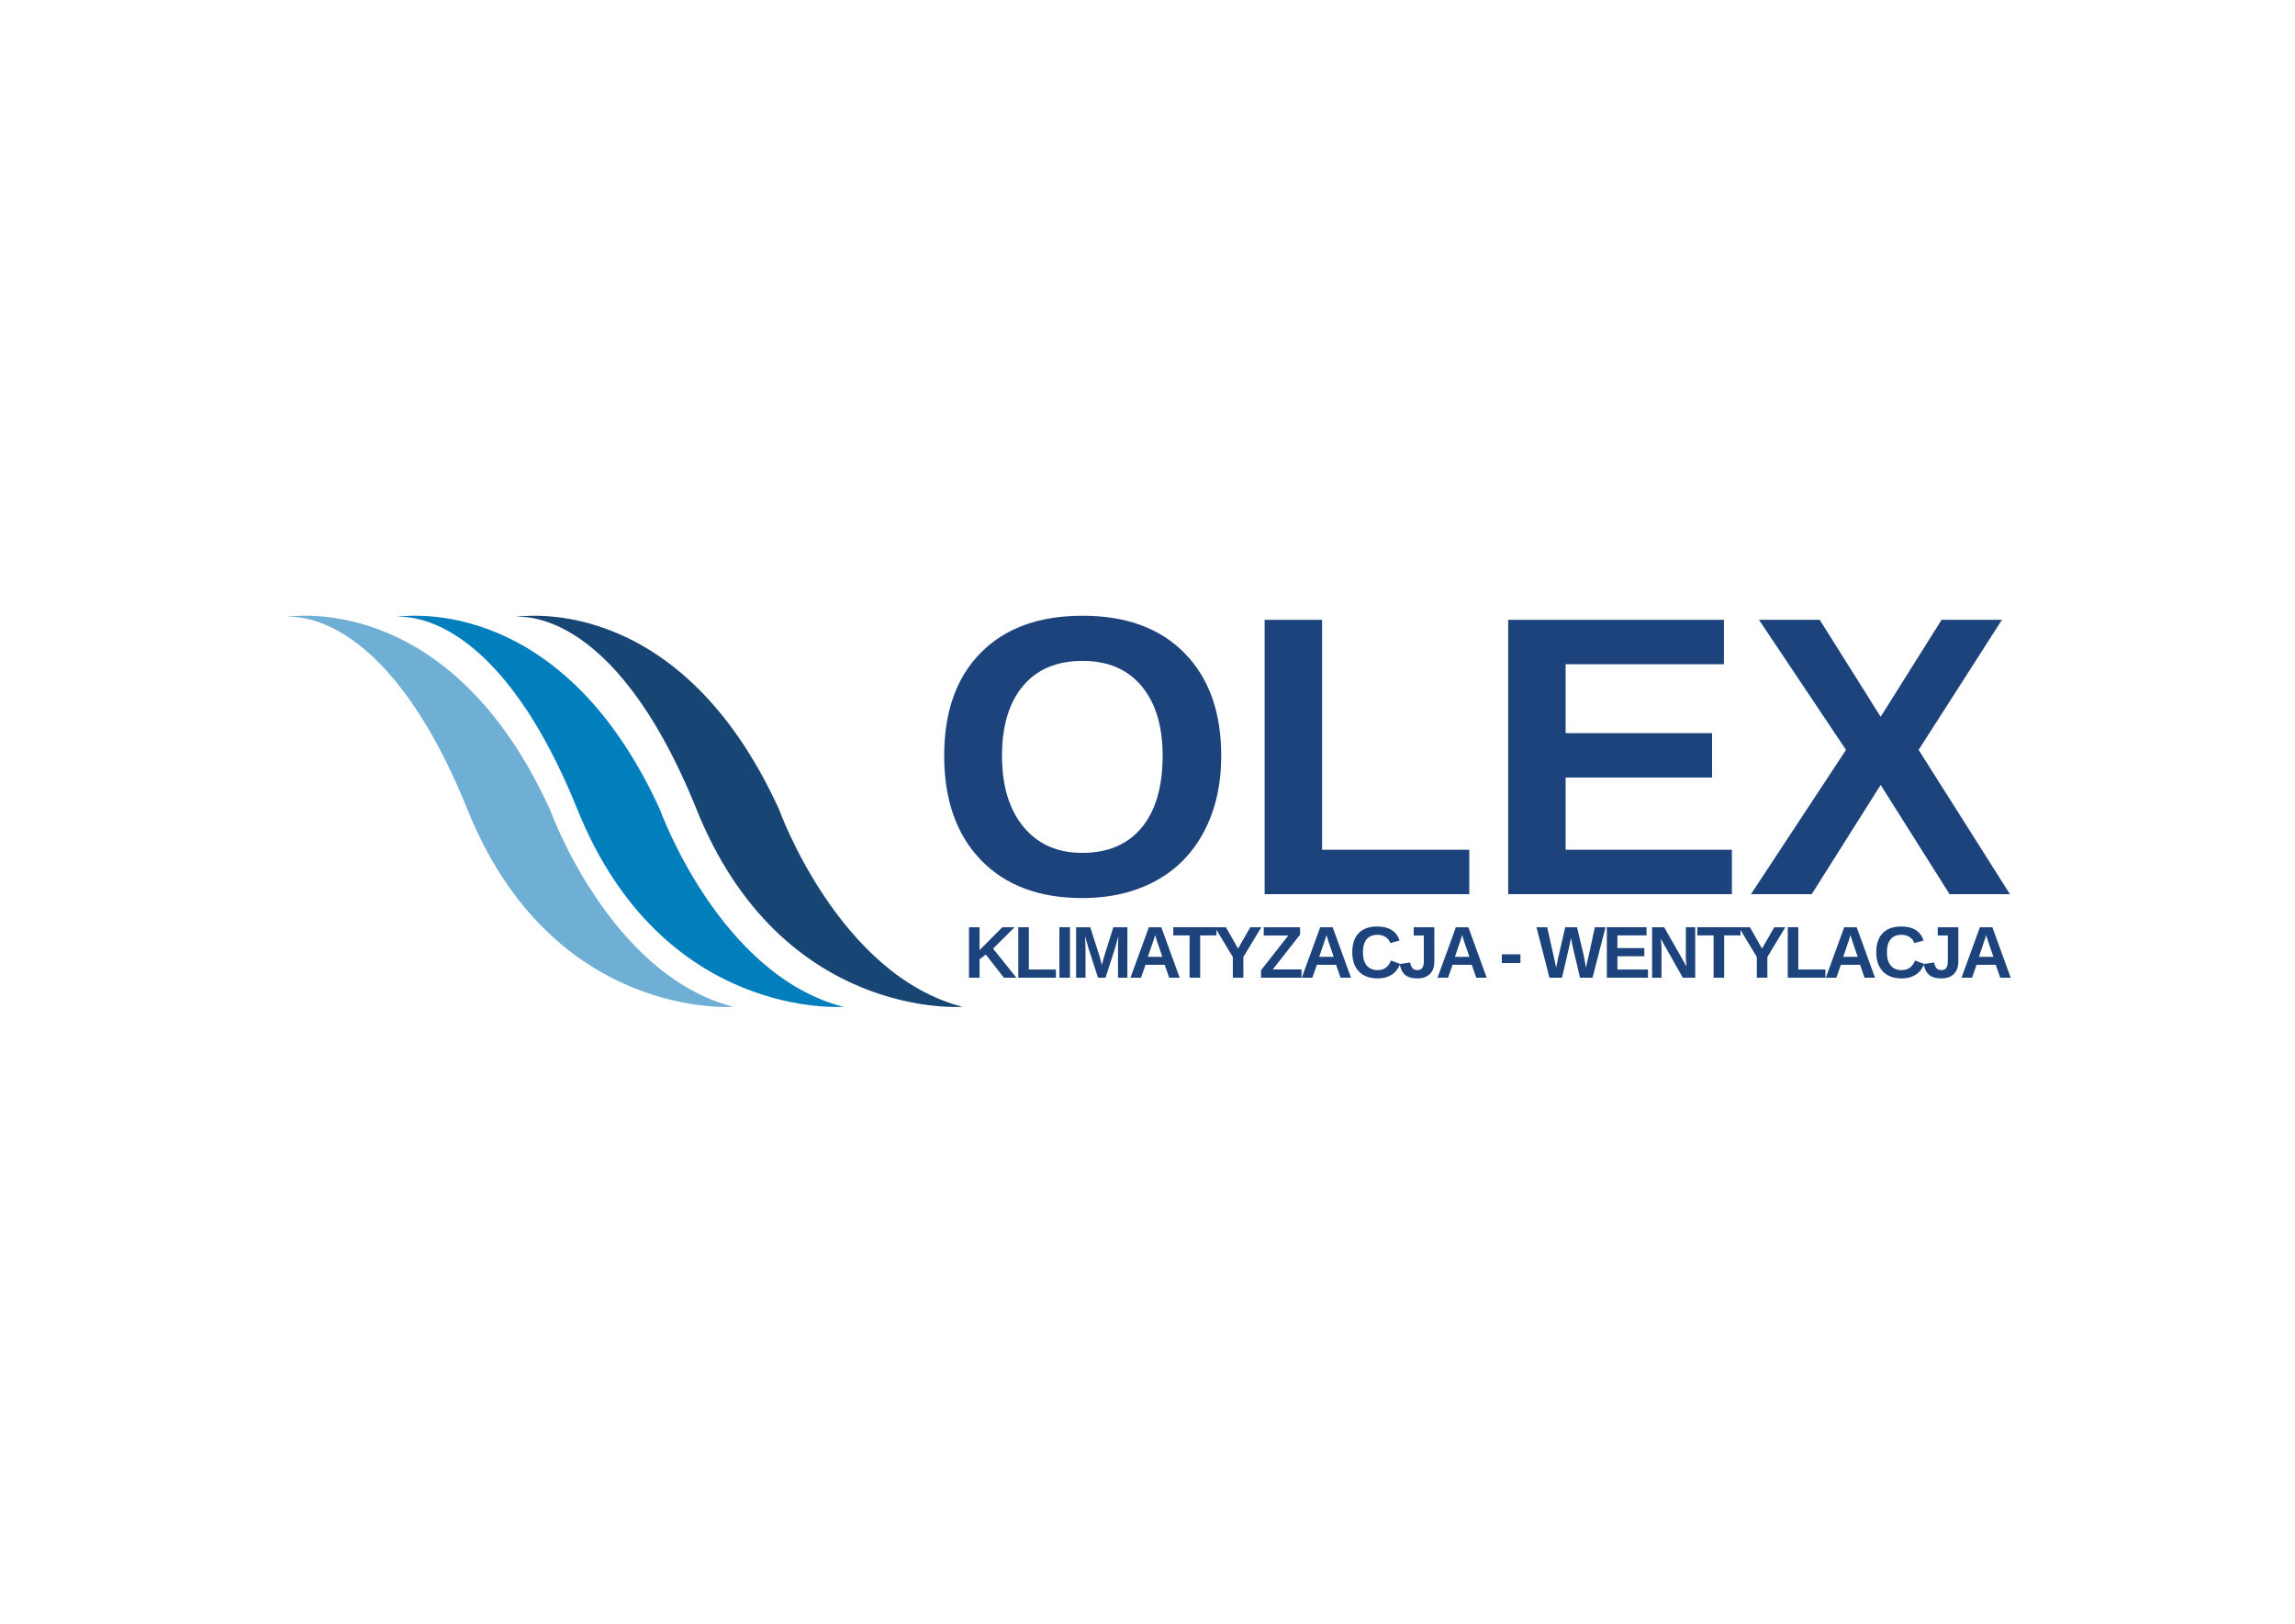
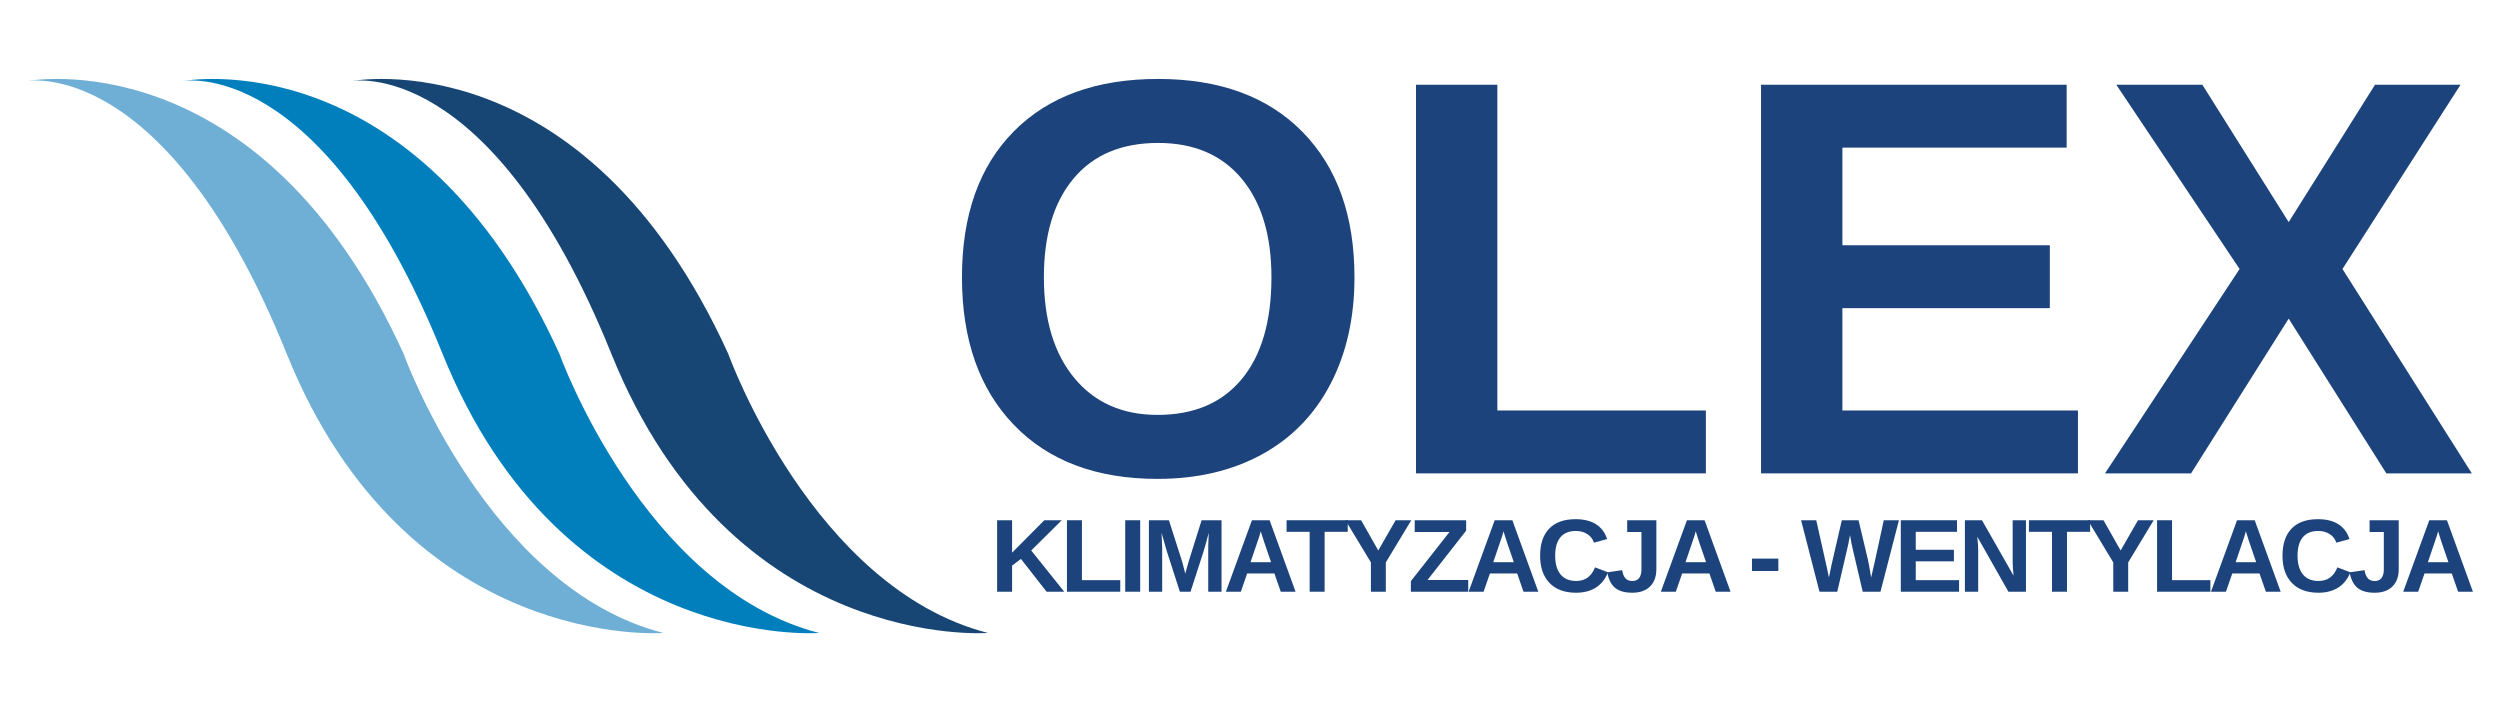
- <svg xmlns="http://www.w3.org/2000/svg" width="100%" height="100%" viewBox="0 0 3508 2481" version="1.1" xml:space="preserve" style="fill-rule:evenodd;clip-rule:evenodd;stroke-linejoin:round;stroke-miterlimit:1.414;">
-   <g transform="matrix(13.8022,0,0,9.69248,-6962.38,-2964.7)">
-     <g transform="matrix(1,0,0,1,5.58317,-11.4904)">
-       <g transform="matrix(0.507561,0,0,0.722772,508,367)">
-         <path d="M142,151C142,151 102.547,154.017 84,108C65.453,61.983 44,66 44,66C44,66 79.759,59.17 102,108C102,108 114.908,144.028 142,151Z" style="fill:rgb(111,175,213);" />
-       </g>
-       <g transform="matrix(0.507561,0,0,0.722772,520.181,367)">
-         <path d="M142,151C142,151 102.547,154.017 84,108C65.453,61.983 44,66 44,66C44,66 79.759,59.17 102,108C102,108 114.908,144.028 142,151Z" style="fill:rgb(0,127,188);" />
-       </g>
-       <g transform="matrix(0.507561,0,0,0.722772,533.378,367)">
-         <path d="M142,151C142,151 102.547,154.017 84,108C65.453,61.983 44,66 44,66C44,66 79.759,59.17 102,108C102,108 114.908,144.028 142,151Z" style="fill:rgb(23,70,116);" />
-       </g>
+ <svg xmlns="http://www.w3.org/2000/svg" width="100%" height="100%" viewBox="0 0 3508 1000" version="1.1" xml:space="preserve" style="fill-rule:evenodd;clip-rule:evenodd;stroke-linejoin:round;stroke-miterlimit:1.414;">
+   <g>
+     <g>
+       <path d="M930.74,888.175c0,0 -359.452,27.488 -528.431,-391.768c-168.98,-419.256 -364.436,-382.657 -364.436,-382.657c0,0 325.796,-62.228 528.432,382.657c0,0 117.603,328.247 364.435,391.768Z" style="fill:#6fafd5;" />
+       <path d="M1149.39,888.175c0,0 -359.452,27.488 -528.432,-391.768c-168.98,-419.256 -364.436,-382.657 -364.436,-382.657c0,0 325.796,-62.228 528.432,382.657c0,0 117.603,328.247 364.436,391.768Z" style="fill:#007fbc;" />
+       <path d="M1386.28,888.175c0,0 -359.452,27.488 -528.432,-391.768c-168.979,-419.256 -364.435,-382.657 -364.435,-382.657c0,0 325.796,-62.228 528.432,382.657c0,0 117.603,328.247 364.435,391.768Z" style="fill:#174674;" />
    </g>
-     <g transform="matrix(0.507561,0,0,0.722772,504.191,378.395)">
-       <path d="M266.954,64.553C266.954,70.784 265.722,76.264 263.258,80.993C260.794,85.723 257.268,89.341 252.681,91.847C248.093,94.353 242.74,95.607 236.623,95.607C227.221,95.607 219.85,92.838 214.512,87.302C209.173,81.765 206.504,74.182 206.504,64.553C206.504,54.953 209.166,47.462 214.491,42.081C219.815,36.7 227.221,34.01 236.708,34.01C246.195,34.01 253.608,36.729 258.946,42.166C264.285,47.604 266.954,55.066 266.954,64.553ZM254.167,64.553C254.167,58.096 252.638,53.034 249.579,49.367C246.521,45.699 242.23,43.865 236.708,43.865C231.1,43.865 226.767,45.685 223.709,49.324C220.65,52.963 219.121,58.04 219.121,64.553C219.121,71.124 220.686,76.299 223.815,80.08C226.944,83.861 231.214,85.751 236.623,85.751C242.23,85.751 246.556,83.91 249.601,80.229C252.645,76.547 254.167,71.322 254.167,64.553Z" style="fill:rgb(28,67,124);fill-rule:nonzero;" />
-       <path d="M276.427,94.757L276.427,34.902L288.959,34.902L288.959,85.071L321.074,85.071L321.074,94.757L276.427,94.757Z" style="fill:rgb(28,67,124);fill-rule:nonzero;" />
-       <path d="M329.57,94.757L329.57,34.902L376.639,34.902L376.639,44.588L342.102,44.588L342.102,59.626L374.047,59.626L374.047,69.311L342.102,69.311L342.102,85.071L378.38,85.071L378.38,94.757L329.57,94.757Z" style="fill:rgb(28,67,124);fill-rule:nonzero;" />
-       <path d="M425.873,94.757L410.835,70.925L395.797,94.757L382.543,94.757L403.274,63.279L384.285,34.902L397.539,34.902L410.835,56.057L424.132,34.902L437.301,34.902L419.119,63.279L439.042,94.757L425.873,94.757Z" style="fill:rgb(28,67,124);fill-rule:nonzero;" />
+     <g>
+       <path d="M1900.59,389.048c0,56.77 -11.224,106.697 -33.673,149.783c-22.45,43.094 -54.575,76.057 -96.366,98.889c-41.801,22.832 -90.572,34.257 -146.303,34.257c-85.661,0 -152.817,-25.228 -201.451,-75.666c-48.643,-50.447 -72.96,-119.534 -72.96,-207.263c0,-87.465 24.253,-155.714 72.769,-204.74c48.506,-49.026 115.981,-73.534 202.416,-73.534c86.435,0 153.974,24.772 202.608,74.308c48.643,49.545 72.96,117.531 72.96,203.966Zm-116.501,0c0,-58.829 -13.93,-104.949 -41.8,-138.358c-27.861,-33.419 -66.956,-50.128 -117.267,-50.128c-51.094,0 -90.571,16.582 -118.432,49.736c-27.87,33.155 -41.801,79.411 -41.801,138.75c0,59.867 14.259,107.016 42.767,141.465c28.508,34.448 67.411,51.667 116.692,51.667c51.085,0 90.498,-16.773 118.241,-50.31c27.734,-33.546 41.6,-81.151 41.6,-142.822Z" style="fill:#1c437c;fill-rule:nonzero;" />
+       <path d="M1986.9,664.233l0,-545.332l114.178,0l0,457.084l292.596,0l0,88.248l-406.774,0Z" style="fill:#1c437c;fill-rule:nonzero;" />
+       <path d="M2471.08,664.233l0,-545.332l428.841,0l0,88.248l-314.663,0l0,137.009l291.047,0l0,88.239l-291.047,0l0,143.588l330.525,0l0,88.248l-444.703,0Z" style="fill:#1c437c;fill-rule:nonzero;" />
+       <path d="M3348.49,664.233l-137.01,-217.131l-137.01,217.131l-120.756,0l188.878,-286.792l-173.006,-258.54l120.755,0l121.139,192.741l121.147,-192.741l119.982,0l-165.654,258.54l181.516,286.792l-119.981,0Z" style="fill:#1c437c;fill-rule:nonzero;" />
    </g>
-     <g transform="matrix(0.507561,0,0,0.722772,504.111,360.562)">
-       <path d="M219.693,137.658L215.74,132.603L214.381,133.643L214.381,137.658L212.076,137.658L212.076,126.65L214.381,126.65L214.381,131.643L219.342,126.65L222.029,126.65L217.326,131.307L222.412,137.658L219.693,137.658Z" style="fill:rgb(28,67,124);fill-rule:nonzero;" />
-       <path d="M222.831,137.658L222.831,126.65L225.136,126.65L225.136,135.877L231.042,135.877L231.042,137.658L222.831,137.658Z" style="fill:rgb(28,67,124);fill-rule:nonzero;" />
-       <rect x="231.804" y="126.65" width="2.305" height="11.008" style="fill:rgb(28,67,124);fill-rule:nonzero;" />
-       <path d="M244.59,137.658L244.59,130.986C244.59,130.835 244.592,130.684 244.594,130.533C244.597,130.382 244.622,129.734 244.668,128.588C244.299,129.989 244.025,130.965 243.848,131.518L241.864,137.658L240.223,137.658L238.239,131.518L237.403,128.588C237.465,129.796 237.497,130.596 237.497,130.986L237.497,137.658L235.45,137.658L235.45,126.65L238.536,126.65L240.504,132.807L240.676,133.4L241.051,134.877L241.543,133.111L243.567,126.65L246.637,126.65L246.637,137.658L244.59,137.658Z" style="fill:rgb(28,67,124);fill-rule:nonzero;" />
-       <path d="M255.759,137.658L254.782,134.846L250.587,134.846L249.611,137.658L247.306,137.658L251.322,126.65L254.04,126.65L258.04,137.658L255.759,137.658ZM252.681,128.346L252.634,128.518C252.582,128.705 252.519,128.919 252.447,129.158C252.374,129.398 251.926,130.715 251.103,133.111L254.267,133.111L253.181,129.947L252.845,128.885L252.681,128.346Z" style="fill:rgb(28,67,124);fill-rule:nonzero;" />
-       <path d="M262.514,128.432L262.514,137.658L260.209,137.658L260.209,128.432L256.654,128.432L256.654,126.65L266.076,126.65L266.076,128.432L262.514,128.432Z" style="fill:rgb(28,67,124);fill-rule:nonzero;" />
-       <path d="M271.94,133.143L271.94,137.658L269.643,137.658L269.643,133.143L265.722,126.65L268.136,126.65L270.776,131.307L273.448,126.65L275.862,126.65L271.94,133.143Z" style="fill:rgb(28,67,124);fill-rule:nonzero;" />
-       <path d="M284.632,137.658L275.797,137.658L275.797,136.025L281.75,128.455L276.39,128.455L276.39,126.65L284.312,126.65L284.312,128.252L278.359,135.853L284.632,135.853L284.632,137.658Z" style="fill:rgb(28,67,124);fill-rule:nonzero;" />
-       <path d="M293.145,137.658L292.168,134.846L287.973,134.846L286.997,137.658L284.692,137.658L288.707,126.65L291.426,126.65L295.426,137.658L293.145,137.658ZM290.067,128.346L290.02,128.518C289.968,128.705 289.905,128.919 289.832,129.158C289.76,129.398 289.312,130.715 288.489,133.111L291.653,133.111L290.567,129.947L290.231,128.885L290.067,128.346Z" style="fill:rgb(28,67,124);fill-rule:nonzero;" />
-       <path d="M301.259,136.002C302.65,136.002 303.616,135.304 304.157,133.908L306.165,134.666C305.733,135.728 305.099,136.519 304.263,137.037C303.427,137.555 302.426,137.814 301.259,137.814C299.488,137.814 298.12,137.313 297.154,136.311C296.187,135.308 295.704,133.906 295.704,132.103C295.704,130.296 296.17,128.908 297.103,127.939C298.035,126.971 299.387,126.486 301.157,126.486C302.449,126.486 303.501,126.745 304.314,127.264C305.126,127.782 305.697,128.544 306.025,129.549L303.993,130.103C303.822,129.551 303.484,129.113 302.982,128.787C302.479,128.462 301.887,128.299 301.204,128.299C300.163,128.299 299.372,128.622 298.833,129.268C298.294,129.913 298.025,130.859 298.025,132.103C298.025,133.369 298.302,134.335 298.857,135.002C299.411,135.669 300.212,136.002 301.259,136.002Z" style="fill:rgb(28,67,124);fill-rule:nonzero;" />
-       <path d="M309.897,137.814C308.756,137.814 307.88,137.567 307.268,137.072C306.656,136.577 306.248,135.778 306.045,134.674L308.334,134.338C308.428,134.906 308.602,135.326 308.857,135.6C309.113,135.873 309.464,136.01 309.912,136.01C310.37,136.01 310.718,135.856 310.955,135.549C311.192,135.242 311.311,134.801 311.311,134.228L311.311,128.455L309.115,128.455L309.115,126.65L313.607,126.65L313.607,134.174C313.607,135.32 313.282,136.213 312.631,136.853C311.98,137.494 311.068,137.814 309.897,137.814Z" style="fill:rgb(28,67,124);fill-rule:nonzero;" />
-       <path d="M322.753,137.658L321.776,134.846L317.581,134.846L316.604,137.658L314.3,137.658L318.315,126.65L321.034,126.65L325.034,137.658L322.753,137.658ZM319.675,128.346L319.628,128.518C319.576,128.705 319.513,128.919 319.44,129.158C319.367,129.398 318.919,130.715 318.097,133.111L321.261,133.111L320.175,129.947L319.839,128.885L319.675,128.346Z" style="fill:rgb(28,67,124);fill-rule:nonzero;" />
-       <rect x="328.332" y="132.557" width="4.063" height="1.906" style="fill:rgb(28,67,124);fill-rule:nonzero;" />
-       <path d="M348.123,137.658L345.389,137.658L343.897,131.291C343.714,130.541 343.561,129.757 343.436,128.939C343.311,129.622 343.209,130.141 343.131,130.498C343.053,130.855 342.498,133.242 341.467,137.658L338.732,137.658L335.897,126.65L338.232,126.65L339.826,133.76L340.186,135.478C340.331,134.755 340.473,134.063 340.611,133.404C340.749,132.745 341.269,130.494 342.17,126.65L344.748,126.65L346.139,132.51C346.248,132.947 346.433,133.937 346.693,135.478L346.889,134.572L347.303,132.775L348.631,126.65L350.967,126.65L348.123,137.658Z" style="fill:rgb(28,67,124);fill-rule:nonzero;" />
-       <path d="M351.253,137.658L351.253,126.65L359.909,126.65L359.909,128.432L353.557,128.432L353.557,131.197L359.432,131.197L359.432,132.978L353.557,132.978L353.557,135.877L360.229,135.877L360.229,137.658L351.253,137.658Z" style="fill:rgb(28,67,124);fill-rule:nonzero;" />
-       <path d="M367.828,137.658L363.031,129.182C363.125,130.005 363.172,130.666 363.172,131.166L363.172,137.658L361.125,137.658L361.125,126.65L363.757,126.65L368.625,135.197C368.531,134.411 368.484,133.695 368.484,133.049L368.484,126.65L370.531,126.65L370.531,137.658L367.828,137.658Z" style="fill:rgb(28,67,124);fill-rule:nonzero;" />
-       <path d="M376.848,128.432L376.848,137.658L374.543,137.658L374.543,128.432L370.989,128.432L370.989,126.65L380.411,126.65L380.411,128.432L376.848,128.432Z" style="fill:rgb(28,67,124);fill-rule:nonzero;" />
-       <path d="M386.275,133.143L386.275,137.658L383.978,137.658L383.978,133.143L380.056,126.65L382.47,126.65L385.111,131.307L387.782,126.65L390.197,126.65L386.275,133.143Z" style="fill:rgb(28,67,124);fill-rule:nonzero;" />
-       <path d="M390.725,137.658L390.725,126.65L393.029,126.65L393.029,135.877L398.936,135.877L398.936,137.658L390.725,137.658Z" style="fill:rgb(28,67,124);fill-rule:nonzero;" />
-       <path d="M407.479,137.658L406.503,134.846L402.307,134.846L401.331,137.658L399.026,137.658L403.042,126.65L405.761,126.65L409.761,137.658L407.479,137.658ZM404.401,128.346L404.354,128.518C404.302,128.705 404.24,128.919 404.167,129.158C404.094,129.398 403.646,130.715 402.823,133.111L405.987,133.111L404.901,129.947L404.565,128.885L404.401,128.346Z" style="fill:rgb(28,67,124);fill-rule:nonzero;" />
-       <path d="M415.593,136.002C416.984,136.002 417.95,135.304 418.492,133.908L420.5,134.666C420.067,135.728 419.433,136.519 418.597,137.037C417.761,137.555 416.76,137.814 415.593,137.814C413.823,137.814 412.454,137.313 411.488,136.311C410.522,135.308 410.039,133.906 410.039,132.103C410.039,130.296 410.505,128.908 411.437,127.939C412.369,126.971 413.721,126.486 415.492,126.486C416.784,126.486 417.836,126.745 418.648,127.264C419.461,127.782 420.031,128.544 420.359,129.549L418.328,130.103C418.156,129.551 417.819,129.113 417.316,128.787C416.813,128.462 416.221,128.299 415.539,128.299C414.497,128.299 413.707,128.622 413.168,129.268C412.629,129.913 412.359,130.859 412.359,132.103C412.359,133.369 412.636,134.335 413.191,135.002C413.746,135.669 414.547,136.002 415.593,136.002Z" style="fill:rgb(28,67,124);fill-rule:nonzero;" />
-       <path d="M424.231,137.814C423.09,137.814 422.214,137.567 421.602,137.072C420.99,136.577 420.582,135.778 420.379,134.674L422.668,134.338C422.762,134.906 422.937,135.326 423.192,135.6C423.447,135.873 423.799,136.01 424.247,136.01C424.705,136.01 425.053,135.856 425.29,135.549C425.526,135.242 425.645,134.801 425.645,134.228L425.645,128.455L423.45,128.455L423.45,126.65L427.942,126.65L427.942,134.174C427.942,135.32 427.616,136.213 426.965,136.853C426.314,137.494 425.403,137.814 424.231,137.814Z" style="fill:rgb(28,67,124);fill-rule:nonzero;" />
-       <path d="M437.087,137.658L436.111,134.846L431.915,134.846L430.939,137.658L428.634,137.658L432.65,126.65L435.368,126.65L439.368,137.658L437.087,137.658ZM434.009,128.346L433.962,128.518C433.91,128.705 433.848,128.919 433.775,129.158C433.702,129.398 433.254,130.715 432.431,133.111L435.595,133.111L434.509,129.947L434.173,128.885L434.009,128.346Z" style="fill:rgb(28,67,124);fill-rule:nonzero;" />
+     <g>
+       <path d="M1468.56,830.306l-36.015,-46.056l-12.382,9.475l0,36.581l-21,0l0,-100.293l21,0l0,45.491l45.2,-45.491l24.48,0l-42.848,42.429l46.338,57.864l-24.773,0Z" style="fill:#1c437c;fill-rule:nonzero;" />
+       <path d="M1497.15,830.306l0,-100.293l21.001,0l0,84.066l53.809,0l0,16.227l-74.81,0Z" style="fill:#1c437c;fill-rule:nonzero;" />
+       <rect x="1578.91" y="730.013" width="21.001" height="100.293" style="fill:#1c437c;" />
+       <path d="M1695.4,830.306l0,-60.788c0,-1.376 0.019,-2.752 0.037,-4.127c0.027,-1.376 0.255,-7.28 0.674,-17.721c-3.362,12.764 -5.858,21.657 -7.471,26.695l-18.076,55.941l-14.951,0l-18.076,-55.941l-7.617,-26.695c0.565,11.006 0.857,18.295 0.857,21.848l0,60.788l-18.65,0l0,-100.293l28.116,0l17.93,56.096l1.567,5.403l3.417,13.456l4.482,-16.09l18.441,-58.865l27.97,0l0,100.293l-18.65,0Z" style="fill:#1c437c;fill-rule:nonzero;" />
+       <path d="M1797.16,830.306l-8.901,-25.62l-38.221,0l-8.892,25.62l-21,0l36.589,-100.293l24.763,0l36.444,100.293l-20.782,0Zm-28.043,-84.841l-0.429,1.567c-0.473,1.704 -1.047,3.654 -1.703,5.831c-0.665,2.187 -4.747,14.186 -12.245,36.015l28.826,0l-9.894,-28.826l-3.061,-9.676l-1.494,-4.911Z" style="fill:#1c437c;fill-rule:nonzero;" />
+       <path d="M1858.7,746.249l0,84.057l-21.001,0l0,-84.057l-32.389,0l0,-16.236l85.843,0l0,16.236l-32.453,0Z" style="fill:#1c437c;fill-rule:nonzero;" />
+       <path d="M1944.58,789.17l0,41.136l-20.927,0l0,-41.136l-35.724,-59.157l21.993,0l24.053,42.429l24.345,-42.429l21.993,0l-35.733,59.157Z" style="fill:#1c437c;fill-rule:nonzero;" />
+       <path d="M2060.22,830.306l-80.495,0l0,-14.878l54.237,-68.97l-48.834,0l0,-16.445l72.176,0l0,14.596l-54.237,69.252l57.153,0l0,16.445Z" style="fill:#1c437c;fill-rule:nonzero;" />
+       <path d="M2137.78,830.306l-8.902,-25.62l-38.22,0l-8.892,25.62l-21.001,0l36.581,-100.293l24.772,0l36.444,100.293l-20.782,0Zm-28.044,-84.841l-0.428,1.567c-0.474,1.704 -1.047,3.654 -1.713,5.831c-0.656,2.187 -4.737,14.186 -12.236,36.015l28.827,0l-9.894,-28.826l-3.061,-9.676l-1.495,-4.911Z" style="fill:#1c437c;fill-rule:nonzero;" />
+       <path d="M2211.7,815.218c12.673,0 21.474,-6.359 26.403,-19.078l18.295,6.906c-3.936,9.676 -9.713,16.882 -17.329,21.602c-7.617,4.719 -16.737,7.079 -27.369,7.079c-16.136,0 -28.6,-4.565 -37.401,-13.694c-8.81,-9.138 -13.21,-21.911 -13.21,-38.338c0,-16.464 4.245,-29.11 12.746,-37.938c8.491,-8.819 20.809,-13.238 36.935,-13.238c11.772,0 21.356,2.36 28.763,7.088c7.398,4.72 12.601,11.662 15.589,20.818l-18.513,5.048c-1.558,-5.029 -4.638,-9.02 -9.211,-11.99c-4.583,-2.961 -9.977,-4.446 -16.2,-4.446c-9.484,0 -16.691,2.943 -21.601,8.828c-4.911,5.877 -7.362,14.496 -7.362,25.83c0,11.534 2.524,20.335 7.58,26.412c5.048,6.077 12.345,9.111 21.885,9.111Z" style="fill:#1c437c;fill-rule:nonzero;" />
+       <path d="M2290.4,831.727c-10.395,0 -18.376,-2.25 -23.952,-6.76c-5.576,-4.51 -9.293,-11.79 -11.143,-21.848l20.855,-3.061c0.857,5.175 2.442,9.001 4.765,11.497c2.333,2.488 5.53,3.736 9.612,3.736c4.173,0 7.344,-1.403 9.503,-4.2c2.159,-2.797 3.243,-6.815 3.243,-12.036l0,-52.597l-20.007,0l0,-16.445l40.926,0l0,68.55c0,10.441 -2.961,18.577 -8.892,24.408c-5.932,5.84 -14.241,8.756 -24.91,8.756Z" style="fill:#1c437c;fill-rule:nonzero;" />
+       <path d="M2407.53,830.306l-8.901,-25.62l-38.22,0l-8.902,25.62l-20.991,0l36.58,-100.293l24.773,0l36.443,100.293l-20.782,0Zm-28.043,-84.841l-0.428,1.567c-0.474,1.704 -1.048,3.654 -1.713,5.831c-0.665,2.187 -4.747,14.186 -12.236,36.015l28.827,0l-9.895,-28.826l-3.061,-9.676l-1.494,-4.911Z" style="fill:#1c437c;fill-rule:nonzero;" />
+       <rect x="2458.36" y="783.831" width="37.018" height="17.365" style="fill:#1c437c;" />
+       <path d="M2638.68,830.306l-24.91,0l-13.593,-58.009c-1.667,-6.834 -3.061,-13.976 -4.2,-21.429c-1.139,6.223 -2.068,10.951 -2.779,14.204c-0.711,3.252 -5.767,25 -15.161,65.234l-24.918,0l-25.829,-100.293l21.274,0l14.522,64.778l3.28,15.653c1.321,-6.587 2.615,-12.892 3.872,-18.896c1.258,-6.004 5.995,-26.513 14.204,-61.535l23.488,0l12.673,53.39c0.994,3.981 2.679,13.001 5.048,27.041l1.786,-8.255l3.772,-16.372l12.099,-55.804l21.283,0l-25.911,100.293Z" style="fill:#1c437c;fill-rule:nonzero;" />
+       <path d="M2667.19,830.306l0,-100.293l78.864,0l0,16.236l-57.873,0l0,25.191l53.527,0l0,16.227l-53.527,0l0,26.412l60.788,0l0,16.227l-81.779,0Z" style="fill:#1c437c;fill-rule:nonzero;" />
+       <path d="M2818.21,830.306l-43.705,-77.224c0.856,7.498 1.284,13.52 1.284,18.076l0,59.148l-18.65,0l0,-100.293l23.98,0l44.352,77.871c-0.856,-7.161 -1.285,-13.685 -1.285,-19.57l0,-58.301l18.65,0l0,100.293l-24.626,0Z" style="fill:#1c437c;fill-rule:nonzero;" />
+       <path d="M2900.39,746.249l0,84.057l-21.001,0l0,-84.057l-32.38,0l0,-16.236l85.843,0l0,16.236l-32.462,0Z" style="fill:#1c437c;fill-rule:nonzero;" />
+       <path d="M2986.28,789.17l0,41.136l-20.927,0l0,-41.136l-35.733,-59.157l21.993,0l24.062,42.429l24.335,-42.429l22.003,0l-35.733,59.157Z" style="fill:#1c437c;fill-rule:nonzero;" />
+       <path d="M3026.82,830.306l0,-100.293l20.991,0l0,84.066l53.818,0l0,16.227l-74.809,0Z" style="fill:#1c437c;fill-rule:nonzero;" />
+       <path d="M3179.46,830.306l-8.893,-25.62l-38.229,0l-8.892,25.62l-21.001,0l36.59,-100.293l24.772,0l36.444,100.293l-20.791,0Zm-28.044,-84.841l-0.428,1.567c-0.474,1.704 -1.038,3.654 -1.704,5.831c-0.665,2.187 -4.746,14.186 -12.245,36.015l28.827,0l-9.894,-28.826l-3.061,-9.676l-1.495,-4.911Z" style="fill:#1c437c;fill-rule:nonzero;" />
+       <path d="M3253.39,815.218c12.673,0 21.474,-6.359 26.412,-19.078l18.295,6.906c-3.945,9.676 -9.722,16.882 -17.338,21.602c-7.617,4.719 -16.737,7.079 -27.369,7.079c-16.127,0 -28.6,-4.565 -37.401,-13.694c-8.801,-9.138 -13.201,-21.911 -13.201,-38.338c0,-16.464 4.245,-29.11 12.737,-37.938c8.491,-8.819 20.809,-13.238 36.944,-13.238c11.772,0 21.356,2.36 28.754,7.088c7.407,4.72 12.601,11.662 15.589,20.818l-18.504,5.048c-1.567,-5.029 -4.638,-9.02 -9.22,-11.99c-4.583,-2.961 -9.977,-4.446 -16.19,-4.446c-9.494,0 -16.692,2.943 -21.602,8.828c-4.911,5.877 -7.371,14.496 -7.371,25.83c0,11.534 2.524,20.335 7.58,26.412c5.057,6.077 12.355,9.111 21.885,9.111Z" style="fill:#1c437c;fill-rule:nonzero;" />
+       <path d="M3332.09,831.727c-10.395,0 -18.376,-2.25 -23.952,-6.76c-5.576,-4.51 -9.293,-11.79 -11.143,-21.848l20.855,-3.061c0.857,5.175 2.451,9.001 4.774,11.497c2.323,2.488 5.53,3.736 9.612,3.736c4.173,0 7.344,-1.403 9.503,-4.2c2.15,-2.797 3.234,-6.815 3.234,-12.036l0,-52.597l-19.998,0l0,-16.445l40.926,0l0,68.55c0,10.441 -2.97,18.577 -8.901,24.408c-5.932,5.84 -14.232,8.756 -24.91,8.756Z" style="fill:#1c437c;fill-rule:nonzero;" />
+       <path d="M3449.22,830.306l-8.892,-25.62l-38.229,0l-8.893,25.62l-21,0l36.589,-100.293l24.763,0l36.444,100.293l-20.782,0Zm-28.043,-84.841l-0.428,1.567c-0.474,1.704 -1.039,3.654 -1.704,5.831c-0.665,2.187 -4.747,14.186 -12.245,36.015l28.827,0l-9.895,-28.826l-3.061,-9.676l-1.494,-4.911Z" style="fill:#1c437c;fill-rule:nonzero;" />
    </g>
  </g>
</svg>
